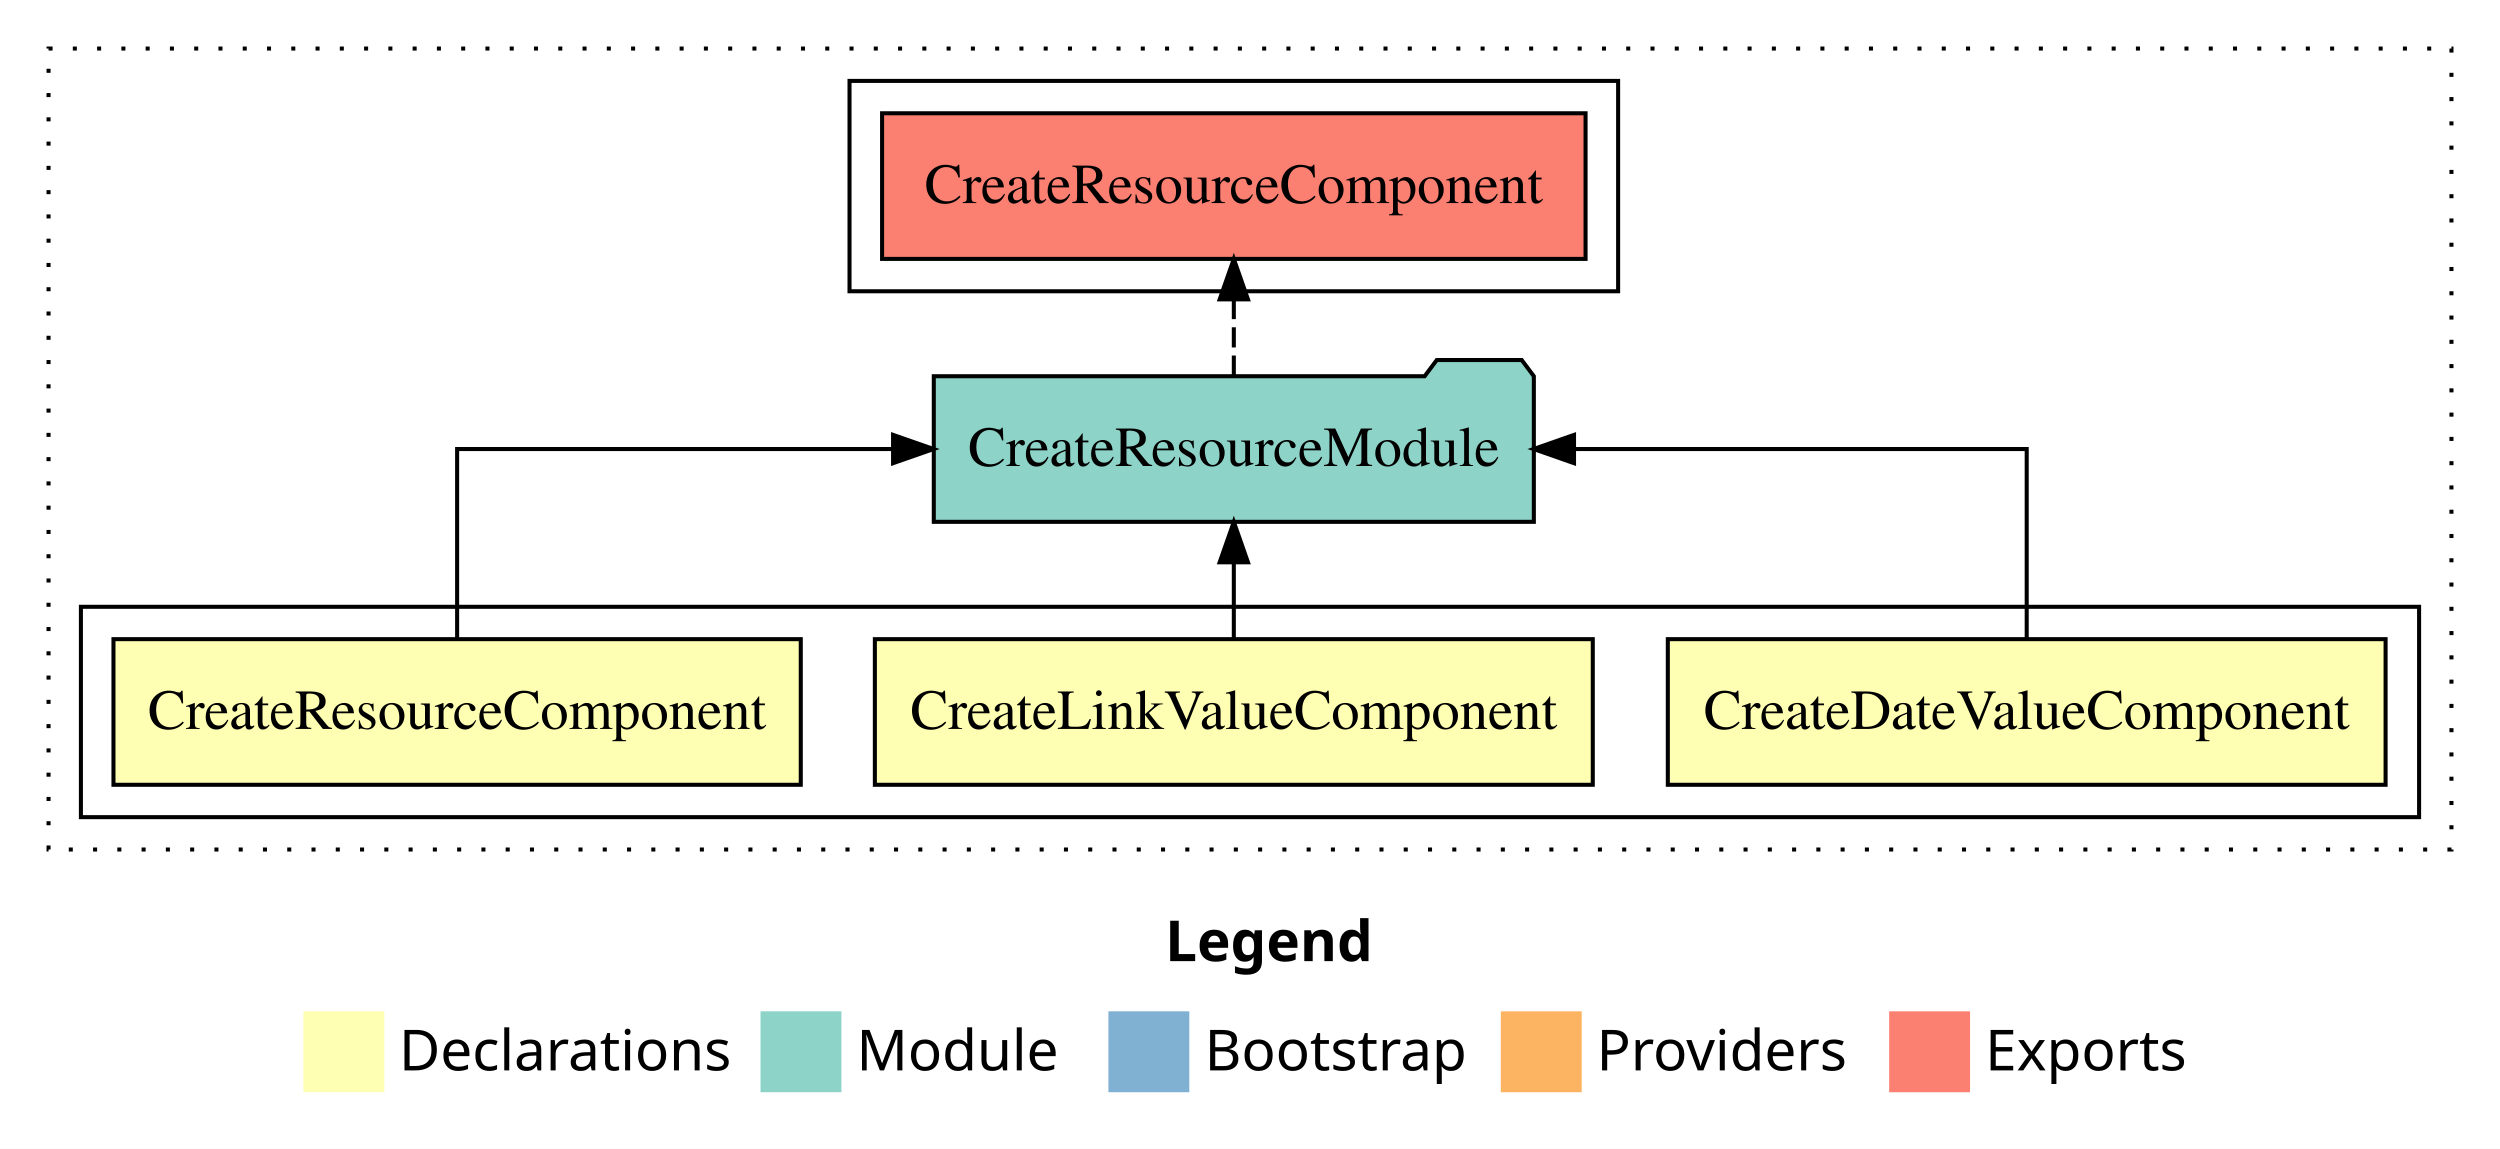
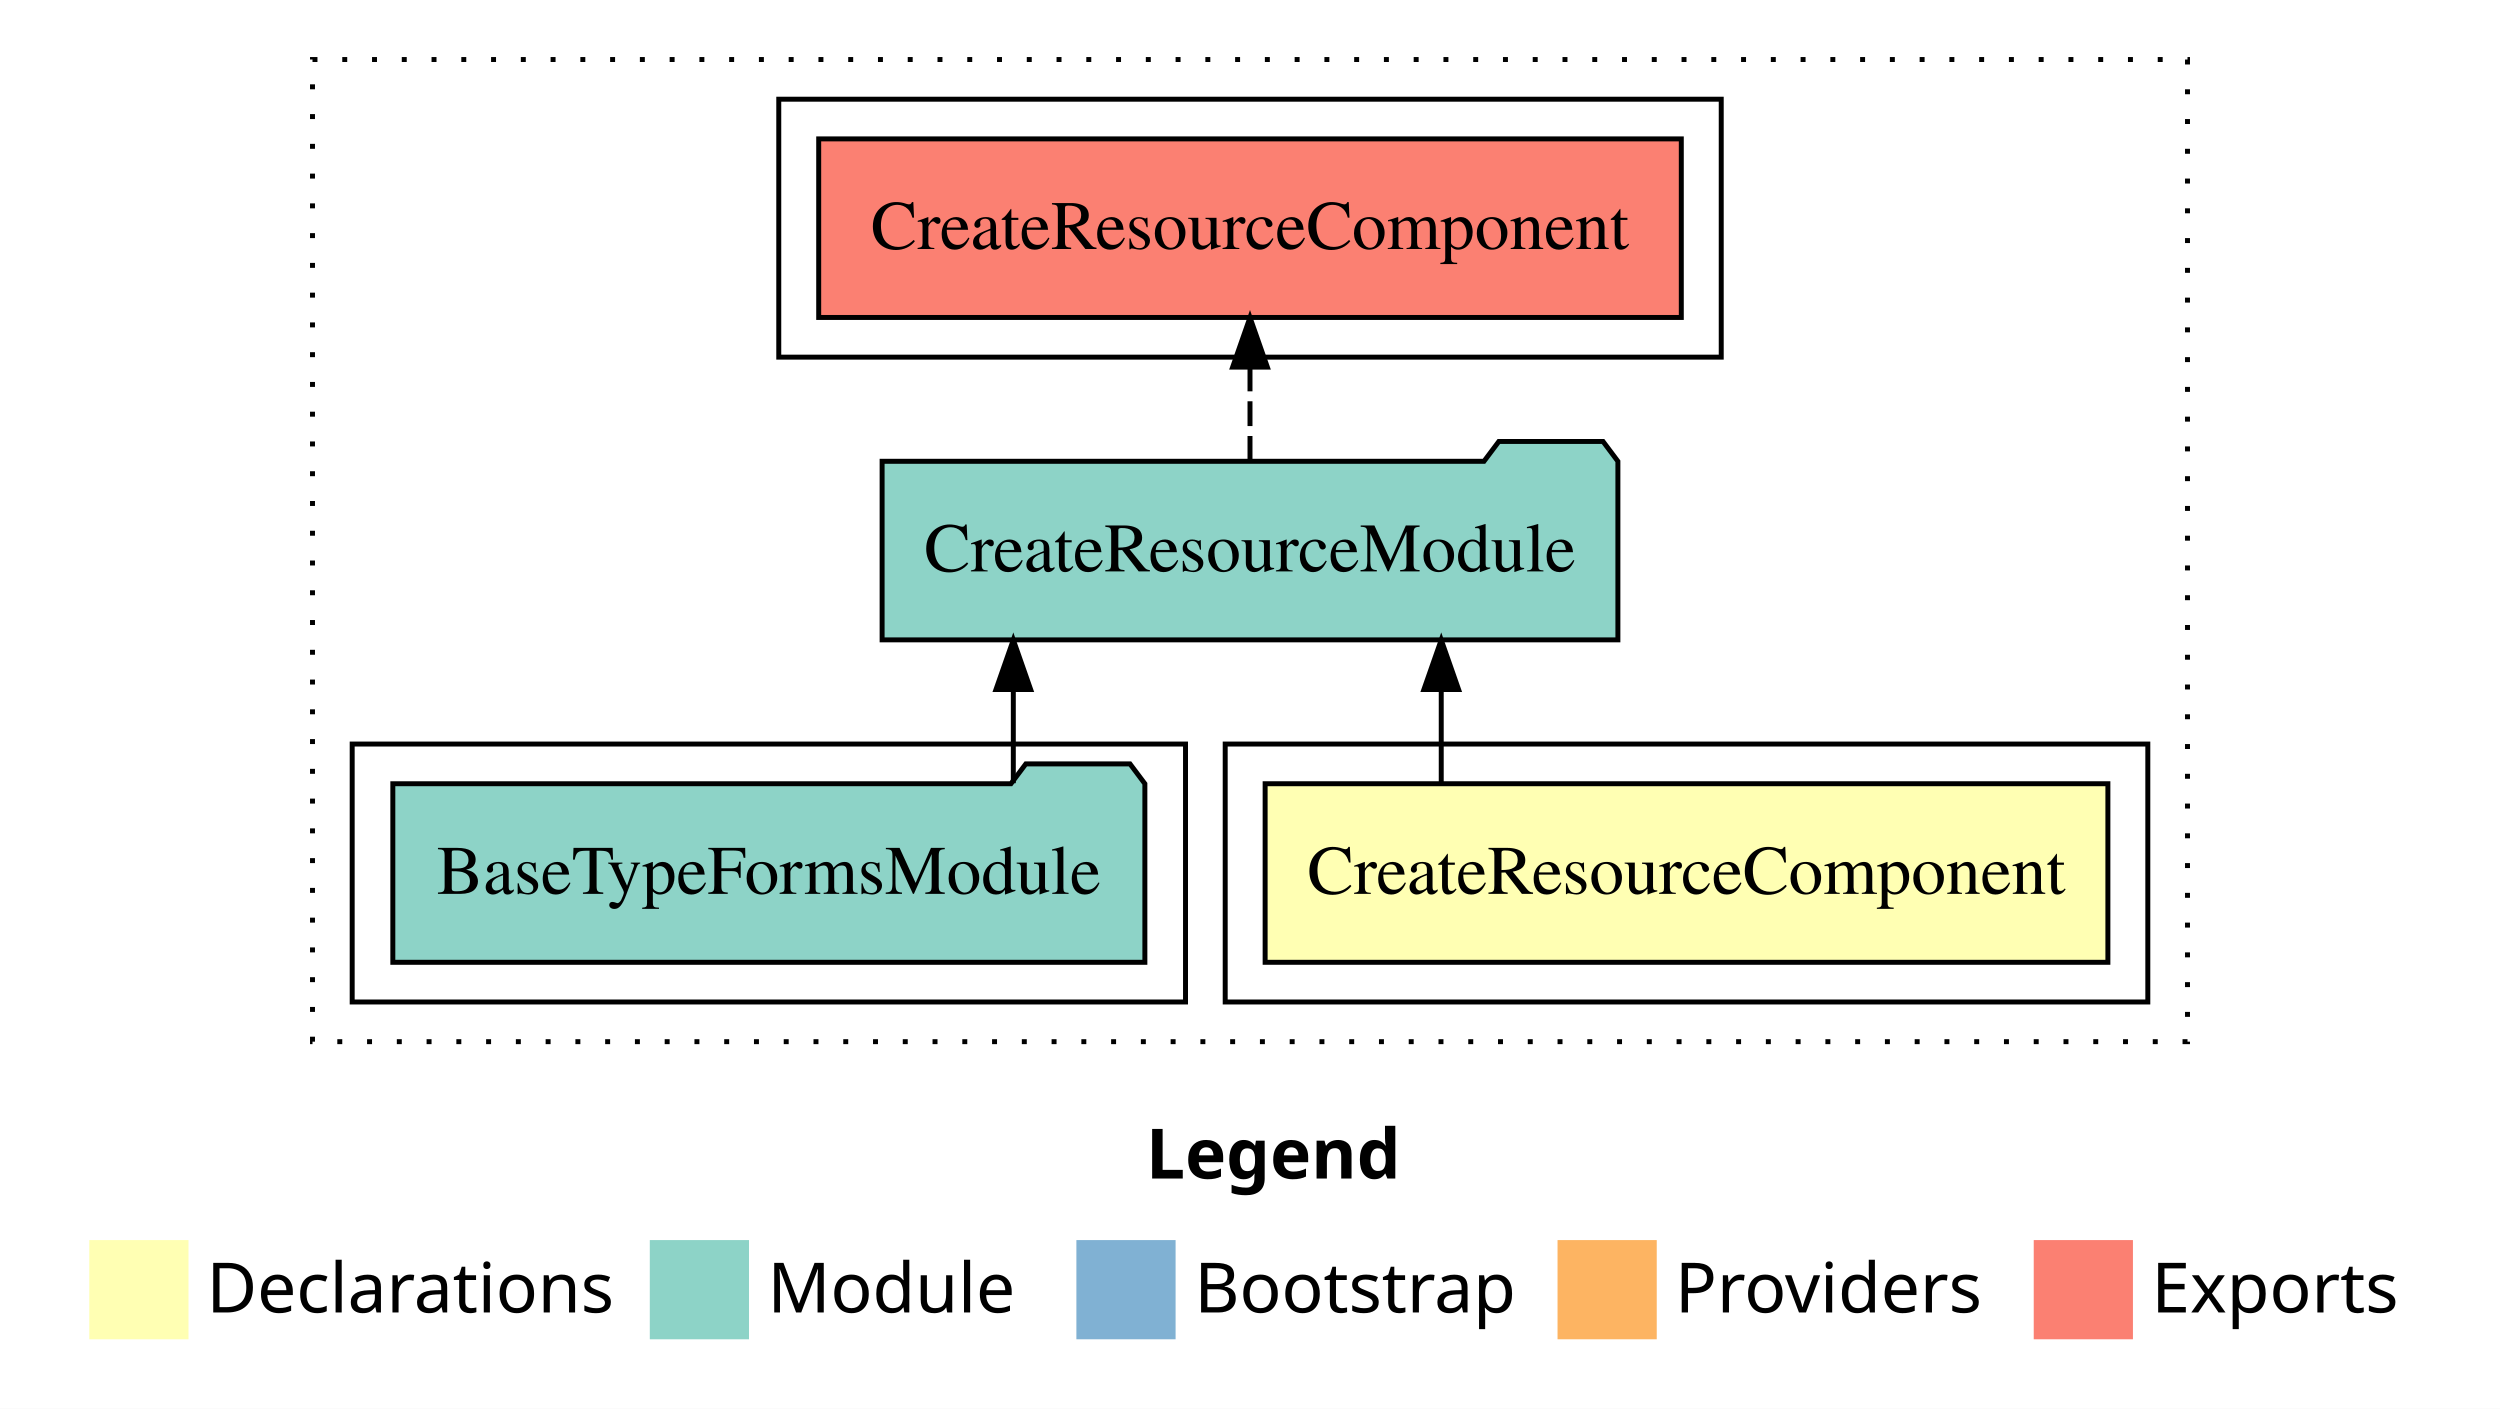
- <svg xmlns="http://www.w3.org/2000/svg" width="618pt" height="284pt" viewBox="0.00 0.00 618.00 284.00">
+ <svg xmlns="http://www.w3.org/2000/svg" width="504pt" height="284pt" viewBox="0.00 0.00 504.00 284.00">
  <g id="graph0" class="graph" transform="scale(1 1) rotate(0) translate(4 280)">
-     <polygon fill="#ffffff" stroke="transparent" points="-4,4 -4,-280 614,-280 614,4 -4,4" />
-     <text text-anchor="start" x="284.009" y="-42.4" font-family="sans-serif" font-weight="bold" font-size="14.00" fill="#000000">Legend</text>
-     <polygon fill="#ffffb3" stroke="transparent" points="71,-10 71,-30 91,-30 91,-10 71,-10" />
-     <text text-anchor="start" x="94.629" y="-15.4" font-family="sans-serif" font-size="14.00" fill="#000000">  Declarations</text>
-     <polygon fill="#8dd3c7" stroke="transparent" points="184,-10 184,-30 204,-30 204,-10 184,-10" />
-     <text text-anchor="start" x="207.725" y="-15.4" font-family="sans-serif" font-size="14.00" fill="#000000">  Module</text>
-     <polygon fill="#80b1d3" stroke="transparent" points="270,-10 270,-30 290,-30 290,-10 270,-10" />
-     <text text-anchor="start" x="293.781" y="-15.4" font-family="sans-serif" font-size="14.00" fill="#000000">  Bootstrap</text>
-     <polygon fill="#fdb462" stroke="transparent" points="367,-10 367,-30 387,-30 387,-10 367,-10" />
-     <text text-anchor="start" x="390.673" y="-15.4" font-family="sans-serif" font-size="14.00" fill="#000000">  Providers</text>
-     <polygon fill="#fb8072" stroke="transparent" points="463,-10 463,-30 483,-30 483,-10 463,-10" />
-     <text text-anchor="start" x="486.726" y="-15.4" font-family="sans-serif" font-size="14.00" fill="#000000">  Exports</text>
+     <polygon fill="#ffffff" stroke="transparent" points="-4,4 -4,-280 500,-280 500,4 -4,4" />
+     <text text-anchor="start" x="227.009" y="-42.4" font-family="sans-serif" font-weight="bold" font-size="14.00" fill="#000000">Legend</text>
+     <polygon fill="#ffffb3" stroke="transparent" points="14,-10 14,-30 34,-30 34,-10 14,-10" />
+     <text text-anchor="start" x="37.629" y="-15.4" font-family="sans-serif" font-size="14.00" fill="#000000">  Declarations</text>
+     <polygon fill="#8dd3c7" stroke="transparent" points="127,-10 127,-30 147,-30 147,-10 127,-10" />
+     <text text-anchor="start" x="150.725" y="-15.4" font-family="sans-serif" font-size="14.00" fill="#000000">  Module</text>
+     <polygon fill="#80b1d3" stroke="transparent" points="213,-10 213,-30 233,-30 233,-10 213,-10" />
+     <text text-anchor="start" x="236.781" y="-15.4" font-family="sans-serif" font-size="14.00" fill="#000000">  Bootstrap</text>
+     <polygon fill="#fdb462" stroke="transparent" points="310,-10 310,-30 330,-30 330,-10 310,-10" />
+     <text text-anchor="start" x="333.673" y="-15.4" font-family="sans-serif" font-size="14.00" fill="#000000">  Providers</text>
+     <polygon fill="#fb8072" stroke="transparent" points="406,-10 406,-30 426,-30 426,-10 406,-10" />
+     <text text-anchor="start" x="429.726" y="-15.4" font-family="sans-serif" font-size="14.00" fill="#000000">  Exports</text>
    <g id="clust1" class="cluster">
-       <polygon fill="none" stroke="#000000" stroke-dasharray="1,5" points="8,-70 8,-268 602,-268 602,-70 8,-70" />
+       <polygon fill="none" stroke="#000000" stroke-dasharray="1,5" points="59,-70 59,-268 437,-268 437,-70 59,-70" />
    </g>
    <g id="clust2" class="cluster">
-       <polygon fill="none" stroke="#000000" points="16,-78 16,-130 594,-130 594,-78 16,-78" />
+       <polygon fill="none" stroke="#000000" points="243,-78 243,-130 429,-130 429,-78 243,-78" />
    </g>
-     <g id="clust7" class="cluster">
-       <polygon fill="none" stroke="#000000" points="206,-208 206,-260 396,-260 396,-208 206,-208" />
+     <g id="clust4" class="cluster">
+       <polygon fill="none" stroke="#000000" points="67,-78 67,-130 235,-130 235,-78 67,-78" />
+     </g>
+     <g id="clust5" class="cluster">
+       <polygon fill="none" stroke="#000000" points="153,-208 153,-260 343,-260 343,-208 153,-208" />
    </g>
    <g id="node1" class="node">
-       <polygon fill="#ffffb3" stroke="#000000" points="585.717,-122 408.283,-122 408.283,-86 585.717,-86 585.717,-122" />
-       <text text-anchor="middle" x="497" y="-99.8" font-family="Times,serif" font-size="14.00" fill="#000000">CreateDateValueComponent</text>
+       <polygon fill="#ffffb3" stroke="#000000" points="420.95,-122 251.05,-122 251.05,-86 420.95,-86 420.95,-122" />
+       <text text-anchor="middle" x="336" y="-99.8" font-family="Times,serif" font-size="14.00" fill="#000000">CreateResourceComponent</text>
+     </g>
+     <g id="node2" class="node">
+       <polygon fill="#8dd3c7" stroke="#000000" points="322.167,-187 319.167,-191 298.167,-191 295.167,-187 173.833,-187 173.833,-151 322.167,-151 322.167,-187" />
+       <text text-anchor="middle" x="248" y="-164.8" font-family="Times,serif" font-size="14.00" fill="#000000">CreateResourceModule</text>
+     </g>
+     <g id="edge1" class="edge">
+       <path fill="none" stroke="#000000" d="M286.554,-122.106C286.554,-122.106 286.554,-140.991 286.554,-140.991" />
+       <polygon fill="#000000" stroke="#000000" points="283.054,-140.991 286.554,-150.991 290.054,-140.991 283.054,-140.991" />
    </g>
    <g id="node4" class="node">
-       <polygon fill="#8dd3c7" stroke="#000000" points="375.167,-187 372.167,-191 351.167,-191 348.167,-187 226.833,-187 226.833,-151 375.167,-151 375.167,-187" />
-       <text text-anchor="middle" x="301" y="-164.8" font-family="Times,serif" font-size="14.00" fill="#000000">CreateResourceModule</text>
+       <polygon fill="#fb8072" stroke="#000000" points="334.95,-252 161.05,-252 161.05,-216 334.95,-216 334.95,-252" />
+       <text text-anchor="middle" x="248" y="-229.8" font-family="Times,serif" font-size="14.00" fill="#000000">CreateResourceComponent </text>
    </g>
-     <g id="edge1" class="edge">
-       <path fill="none" stroke="#000000" d="M497,-122.106C497,-141.339 497,-169 497,-169 497,-169 385.099,-169 385.099,-169" />
-       <polygon fill="#000000" stroke="#000000" points="385.099,-165.5 375.099,-169 385.099,-172.5 385.099,-165.5" />
+     <g id="edge3" class="edge">
+       <path fill="none" stroke="#000000" stroke-dasharray="5,2" d="M248,-187.106C248,-187.106 248,-205.991 248,-205.991" />
+       <polygon fill="#000000" stroke="#000000" points="244.5,-205.991 248,-215.991 251.5,-205.991 244.5,-205.991" />
    </g>
-     <g id="node2" class="node">
-       <polygon fill="#ffffb3" stroke="#000000" points="389.734,-122 212.266,-122 212.266,-86 389.734,-86 389.734,-122" />
-       <text text-anchor="middle" x="301" y="-99.8" font-family="Times,serif" font-size="14.00" fill="#000000">CreateLinkValueComponent</text>
+     <g id="node3" class="node">
+       <polygon fill="#8dd3c7" stroke="#000000" points="226.806,-122 223.806,-126 202.806,-126 199.806,-122 75.194,-122 75.194,-86 226.806,-86 226.806,-122" />
+       <text text-anchor="middle" x="151" y="-99.8" font-family="Times,serif" font-size="14.00" fill="#000000">BaseTypeFormsModule</text>
    </g>
    <g id="edge2" class="edge">
-       <path fill="none" stroke="#000000" d="M301,-122.106C301,-122.106 301,-140.991 301,-140.991" />
-       <polygon fill="#000000" stroke="#000000" points="297.5,-140.991 301,-150.991 304.5,-140.991 297.5,-140.991" />
-     </g>
-     <g id="node3" class="node">
-       <polygon fill="#ffffb3" stroke="#000000" points="193.95,-122 24.05,-122 24.05,-86 193.95,-86 193.95,-122" />
-       <text text-anchor="middle" x="109" y="-99.8" font-family="Times,serif" font-size="14.00" fill="#000000">CreateResourceComponent</text>
-     </g>
-     <g id="edge3" class="edge">
-       <path fill="none" stroke="#000000" d="M109,-122.106C109,-141.339 109,-169 109,-169 109,-169 216.768,-169 216.768,-169" />
-       <polygon fill="#000000" stroke="#000000" points="216.768,-172.5 226.768,-169 216.768,-165.5 216.768,-172.5" />
-     </g>
-     <g id="node5" class="node">
-       <polygon fill="#fb8072" stroke="#000000" points="387.95,-252 214.05,-252 214.05,-216 387.95,-216 387.95,-252" />
-       <text text-anchor="middle" x="301" y="-229.8" font-family="Times,serif" font-size="14.00" fill="#000000">CreateResourceComponent </text>
-     </g>
-     <g id="edge4" class="edge">
-       <path fill="none" stroke="#000000" stroke-dasharray="5,2" d="M301,-187.106C301,-187.106 301,-205.991 301,-205.991" />
-       <polygon fill="#000000" stroke="#000000" points="297.5,-205.991 301,-215.991 304.5,-205.991 297.5,-205.991" />
+       <path fill="none" stroke="#000000" d="M200.285,-122.106C200.285,-122.106 200.285,-140.991 200.285,-140.991" />
+       <polygon fill="#000000" stroke="#000000" points="196.785,-140.991 200.285,-150.991 203.785,-140.991 196.785,-140.991" />
    </g>
  </g>
</svg>
